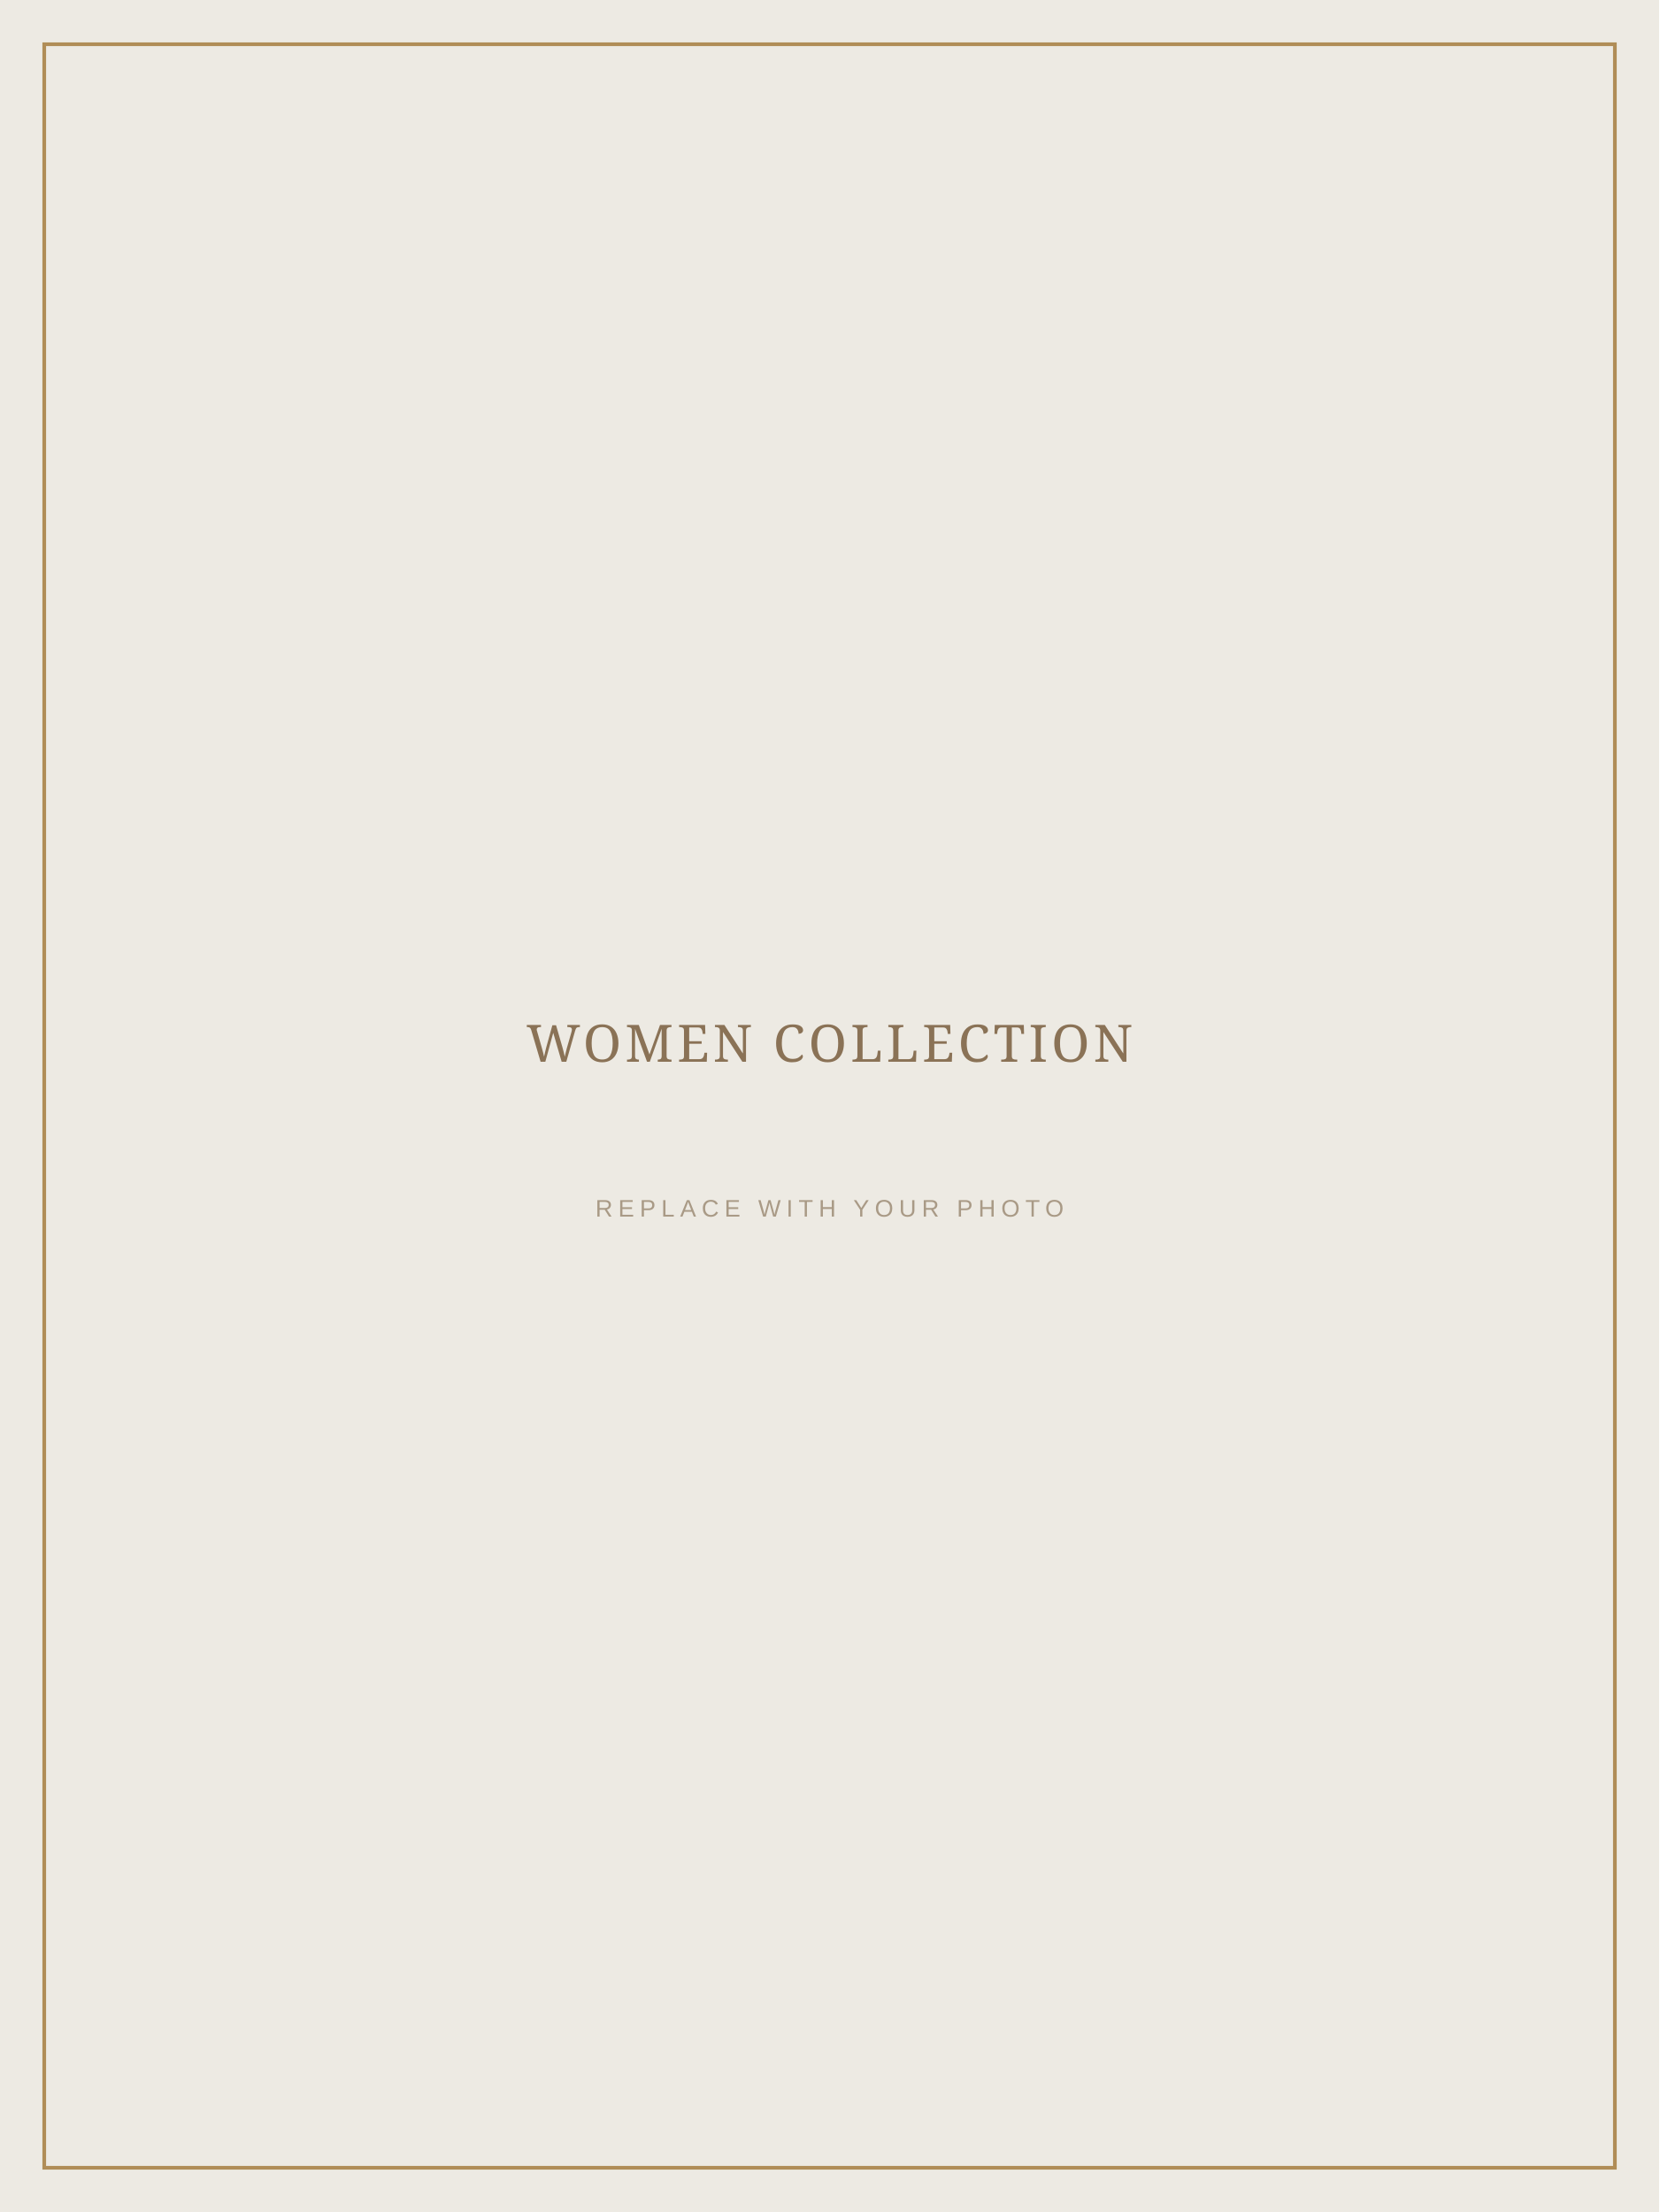
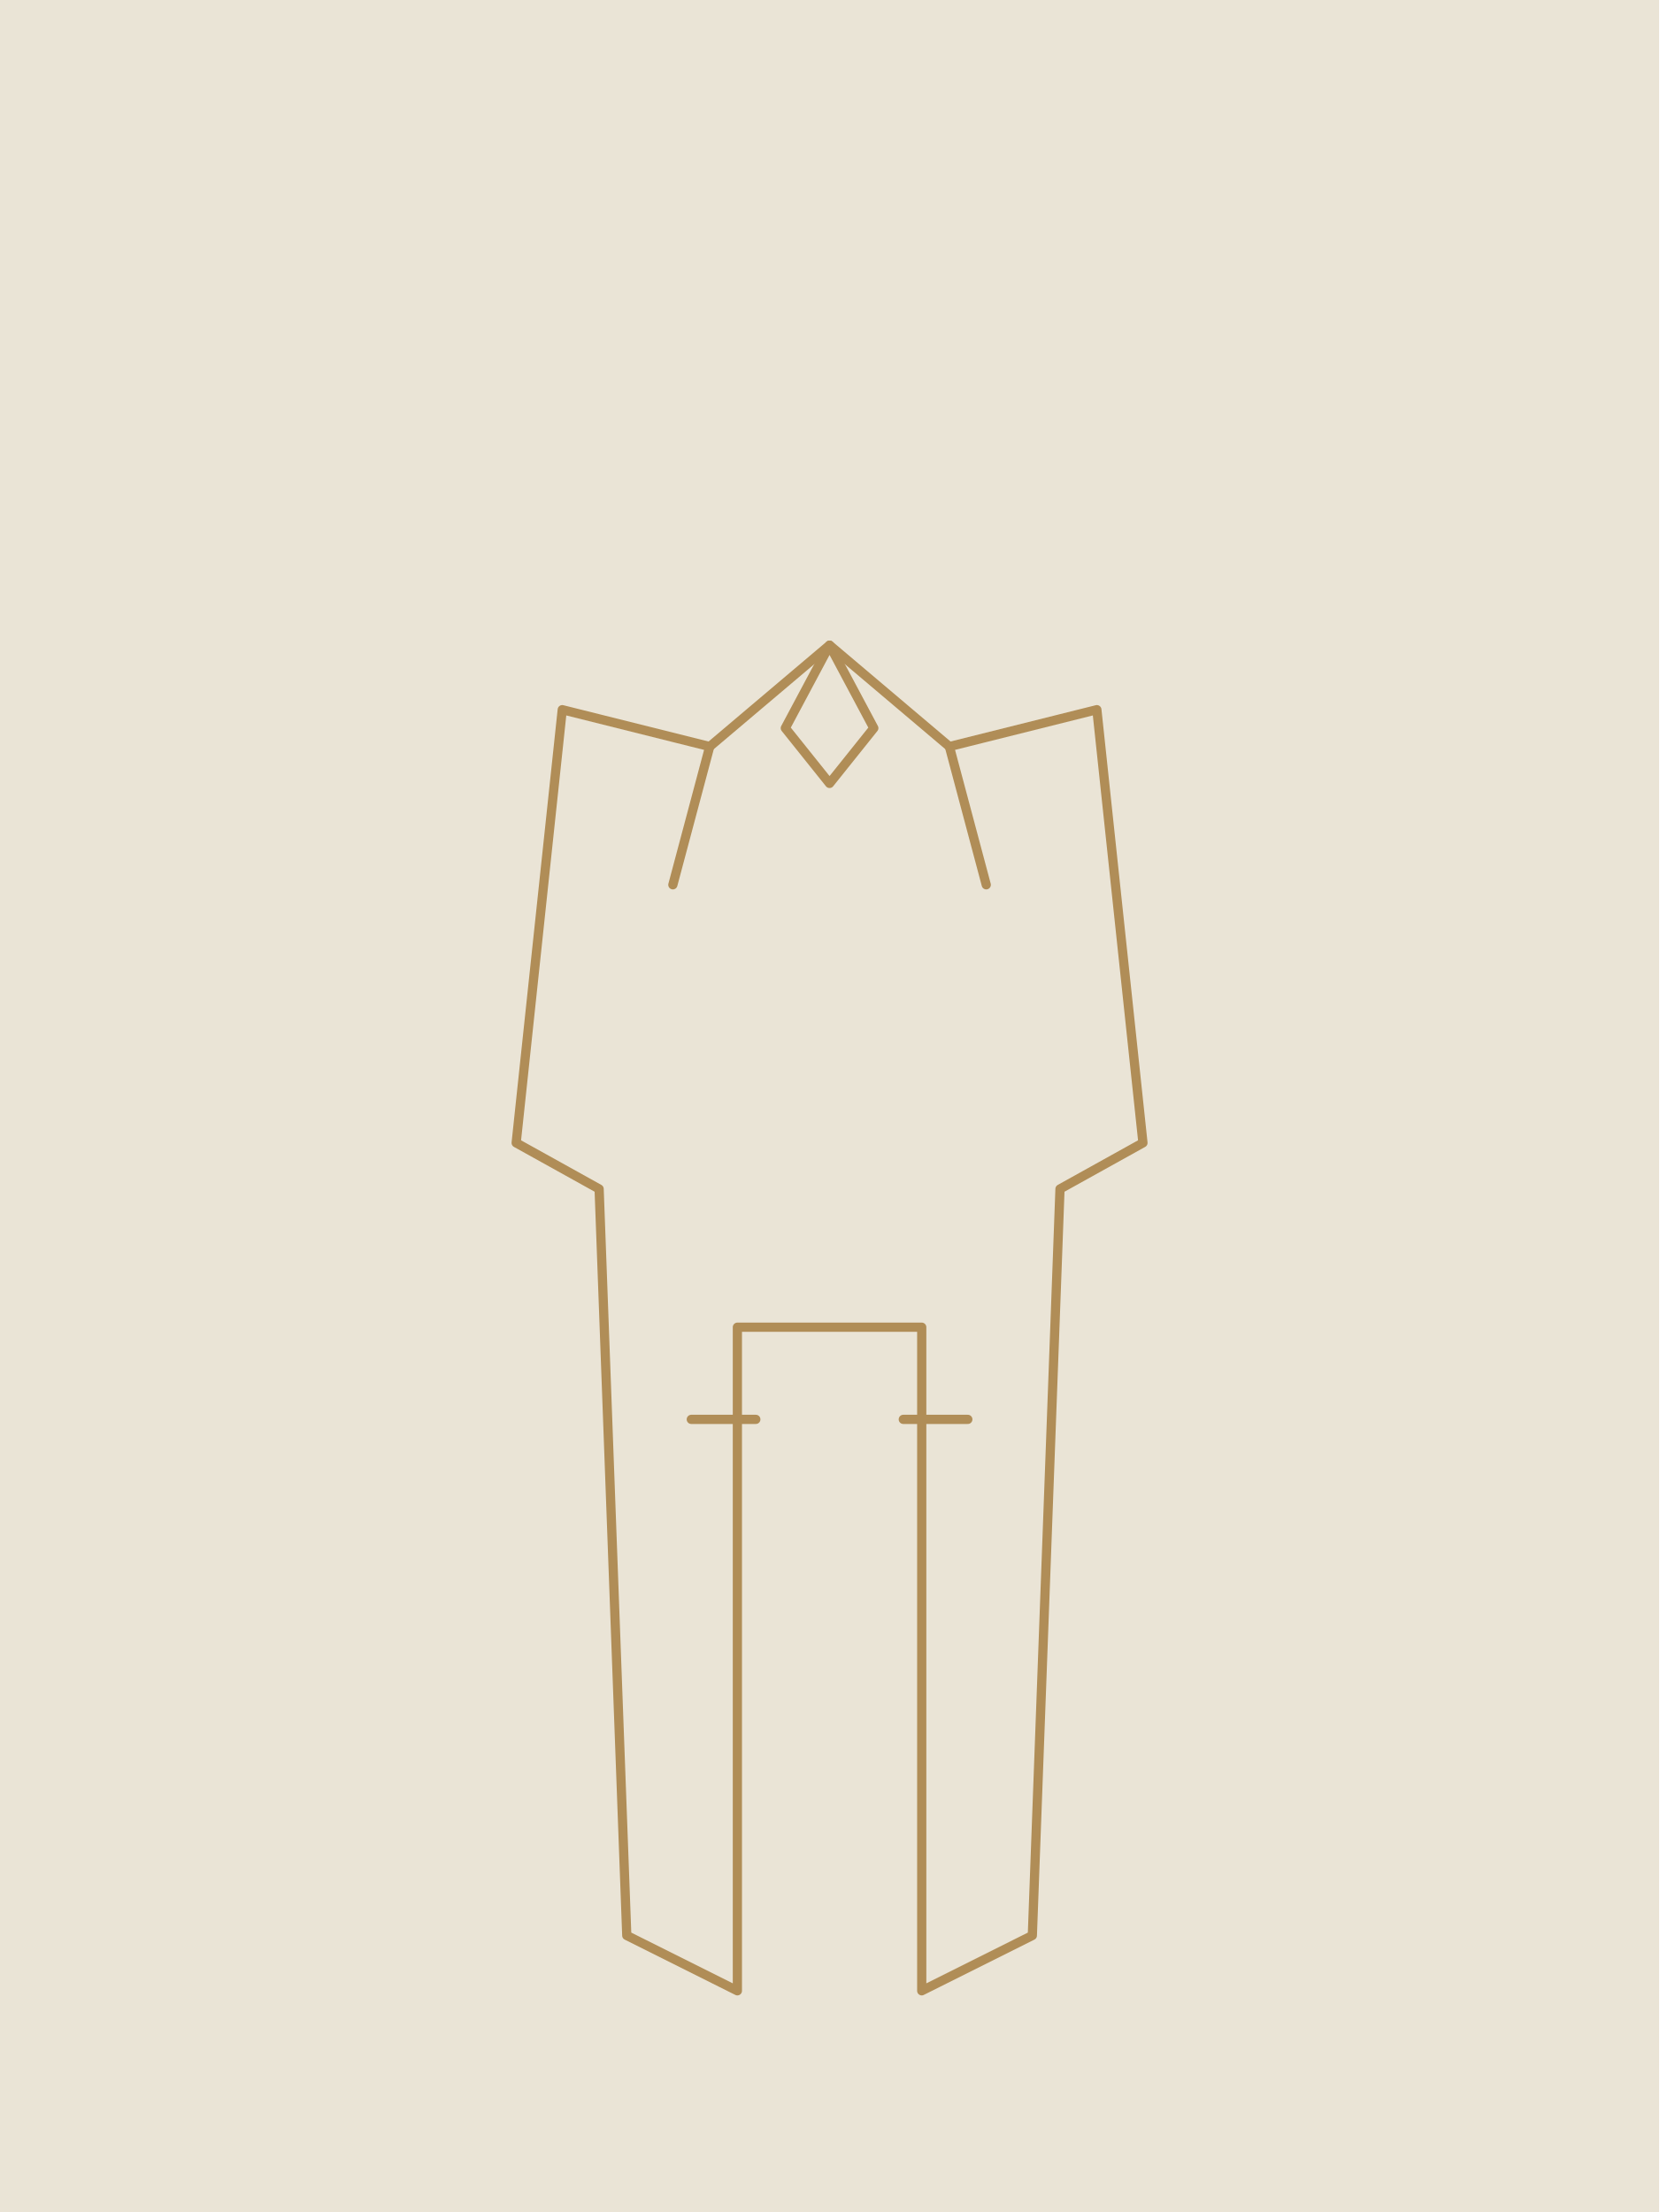
<svg xmlns="http://www.w3.org/2000/svg" viewBox="0 0 900 1200">
-   <rect width="900" height="1200" fill="#EDEAE3" />
-   <rect x="24" y="24" width="852" height="1152" fill="none" stroke="#B08D57" stroke-width="2" />
-   <text x="50%" y="48%" text-anchor="middle" font-family="Georgia, serif" font-size="28" fill="#8a7256" letter-spacing="2">WOMEN COLLECTION</text>
-   <text x="50%" y="55%" text-anchor="middle" font-family="Arial" font-size="13" fill="#a99a86" letter-spacing="3">REPLACE WITH YOUR PHOTO</text>
+   <rect width="900" height="1200" fill="#EAE4D6" />
+   <g fill="none" stroke="#B08D57" stroke-width="5" stroke-linecap="round" stroke-linejoin="round">
+     <path d="M450 350 L385 405 L305 385 L280 620 L325 645 L340 1050 L400 1080 L400 720 L450 720 L500 720 L500 1080 L560 1050 L575 645 L620 620 L595 385 L515 405 Z" />
+     <path d="M385 405 L365 480 M515 405 L535 480" />
+     <path d="M450 350 L426 395 L450 425 L474 395 Z" />
+     <path d="M375 770 h35 M490 770 h35" />
+   </g>
</svg>
